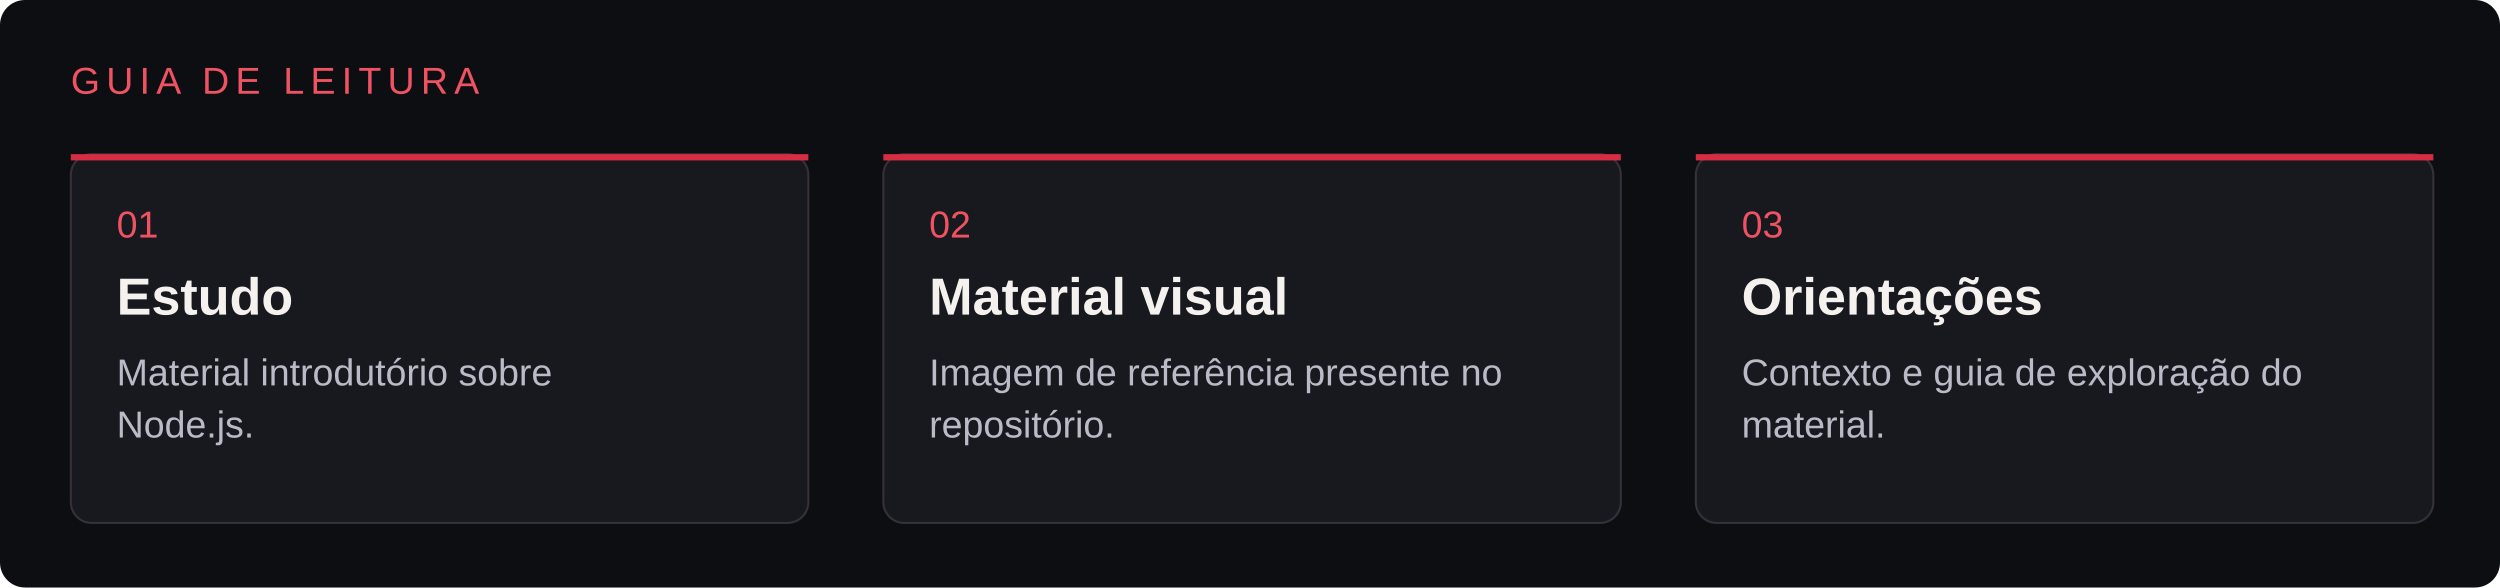
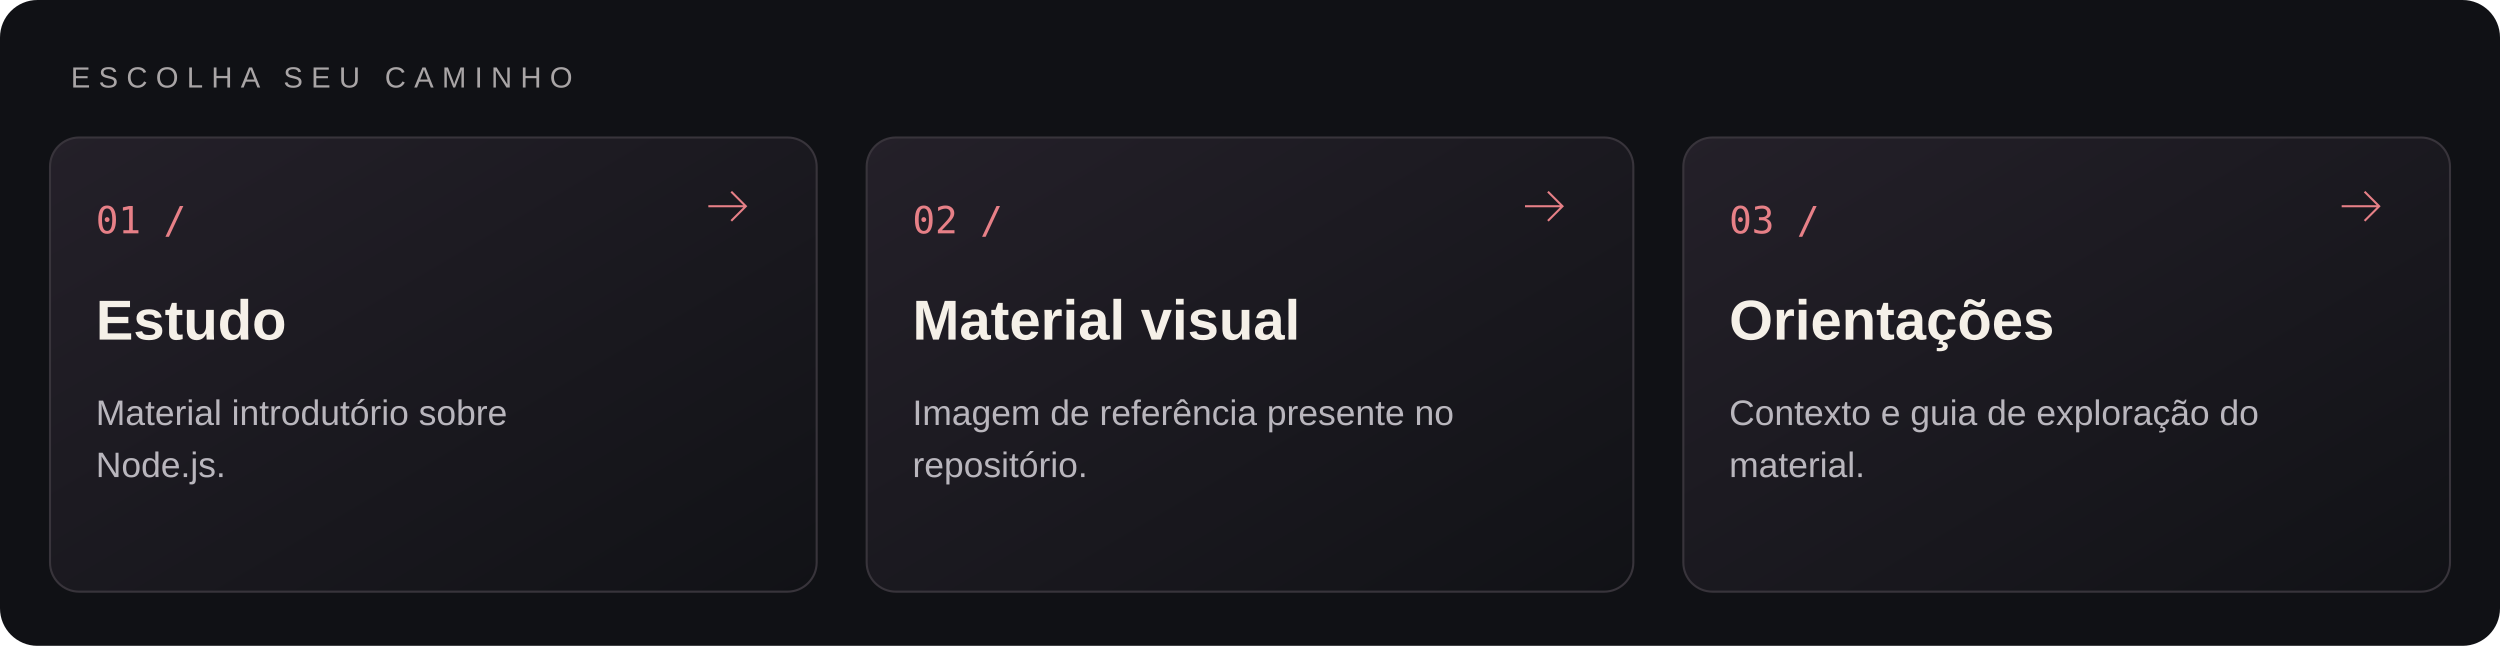
- <svg xmlns="http://www.w3.org/2000/svg" width="1200" height="282" viewBox="0 0 1200 282" role="img">
-   <rect width="1200" height="282" rx="12" fill="#0d0e12" />
-   <text x="34" y="45" font-family="Arial" font-size="18" letter-spacing="3" fill="#ef5262">GUIA DE LEITURA</text>
-   <rect x="34" y="74" width="354" height="177" rx="10" fill="#17191f" stroke="#363039" />
-   <rect x="34" y="74" width="354" height="3" fill="#d72d42" />
-   <text x="56" y="114" fill="#ef5262" font-family="Arial" font-size="18">01</text>
-   <text x="56" y="151" fill="#f5f1ee" font-family="Arial" font-weight="700" font-size="25">Estudo</text>
-   <text x="56" y="185" fill="#b9bcc7" font-family="Arial" font-size="18">Material introdutório sobre</text>
-   <text x="56" y="210" fill="#b9bcc7" font-family="Arial" font-size="18">Node.js.</text>
-   <rect x="424" y="74" width="354" height="177" rx="10" fill="#17191f" stroke="#363039" />
-   <rect x="424" y="74" width="354" height="3" fill="#d72d42" />
-   <text x="446" y="114" fill="#ef5262" font-family="Arial" font-size="18">02</text>
-   <text x="446" y="151" fill="#f5f1ee" font-family="Arial" font-weight="700" font-size="25">Material visual</text>
-   <text x="446" y="185" fill="#b9bcc7" font-family="Arial" font-size="18">Imagem de referência presente no</text>
-   <text x="446" y="210" fill="#b9bcc7" font-family="Arial" font-size="18">repositório.</text>
-   <rect x="814" y="74" width="354" height="177" rx="10" fill="#17191f" stroke="#363039" />
-   <rect x="814" y="74" width="354" height="3" fill="#d72d42" />
-   <text x="836" y="114" fill="#ef5262" font-family="Arial" font-size="18">03</text>
-   <text x="836" y="151" fill="#f5f1ee" font-family="Arial" font-weight="700" font-size="25">Orientações</text>
-   <text x="836" y="185" fill="#b9bcc7" font-family="Arial" font-size="18">Contexto e guia de exploração do</text>
-   <text x="836" y="210" fill="#b9bcc7" font-family="Arial" font-size="18">material.</text>
+ <svg xmlns="http://www.w3.org/2000/svg" width="1200" height="310" viewBox="0 0 1200 310">
+   <defs>
+     <linearGradient id="g" x2="1" y2="1">
+       <stop stop-color="#242029" />
+       <stop offset="1" stop-color="#111216" />
+     </linearGradient>
+   </defs>
+   <rect width="1200" height="310" rx="18" fill="#101115" />
+   <text x="34" y="42" fill="#a9a5a6" font-family="Arial" font-size="14" letter-spacing="4">ESCOLHA SEU CAMINHO</text>
+   <rect x="24" y="66" width="368" height="218" rx="14" fill="url(#g)" stroke="#38343b" />
+   <text x="46" y="112" fill="#e78087" font-family="monospace" font-size="18">01 /</text>
+   <path d="M340 99h18m-7-7 7 7-7 7" fill="none" stroke="#e78087" />
+   <text x="46" y="163" fill="#f5f0e8" font-family="Arial" font-size="27" font-weight="600">Estudo</text>
+   <text x="46" y="204" fill="#b9b6bd" font-family="Arial" font-size="17">Material introdutório sobre</text>
+   <text x="46" y="229" fill="#b9b6bd" font-family="Arial" font-size="17">Node.js.</text>
+   <rect x="416" y="66" width="368" height="218" rx="14" fill="url(#g)" stroke="#38343b" />
+   <text x="438" y="112" fill="#e78087" font-family="monospace" font-size="18">02 /</text>
+   <path d="M732 99h18m-7-7 7 7-7 7" fill="none" stroke="#e78087" />
+   <text x="438" y="163" fill="#f5f0e8" font-family="Arial" font-size="27" font-weight="600">Material visual</text>
+   <text x="438" y="204" fill="#b9b6bd" font-family="Arial" font-size="17">Imagem de referência presente no</text>
+   <text x="438" y="229" fill="#b9b6bd" font-family="Arial" font-size="17">repositório.</text>
+   <rect x="808" y="66" width="368" height="218" rx="14" fill="url(#g)" stroke="#38343b" />
+   <text x="830" y="112" fill="#e78087" font-family="monospace" font-size="18">03 /</text>
+   <path d="M1124 99h18m-7-7 7 7-7 7" fill="none" stroke="#e78087" />
+   <text x="830" y="163" fill="#f5f0e8" font-family="Arial" font-size="27" font-weight="600">Orientações</text>
+   <text x="830" y="204" fill="#b9b6bd" font-family="Arial" font-size="17">Contexto e guia de exploração do</text>
+   <text x="830" y="229" fill="#b9b6bd" font-family="Arial" font-size="17">material.</text>
</svg>
